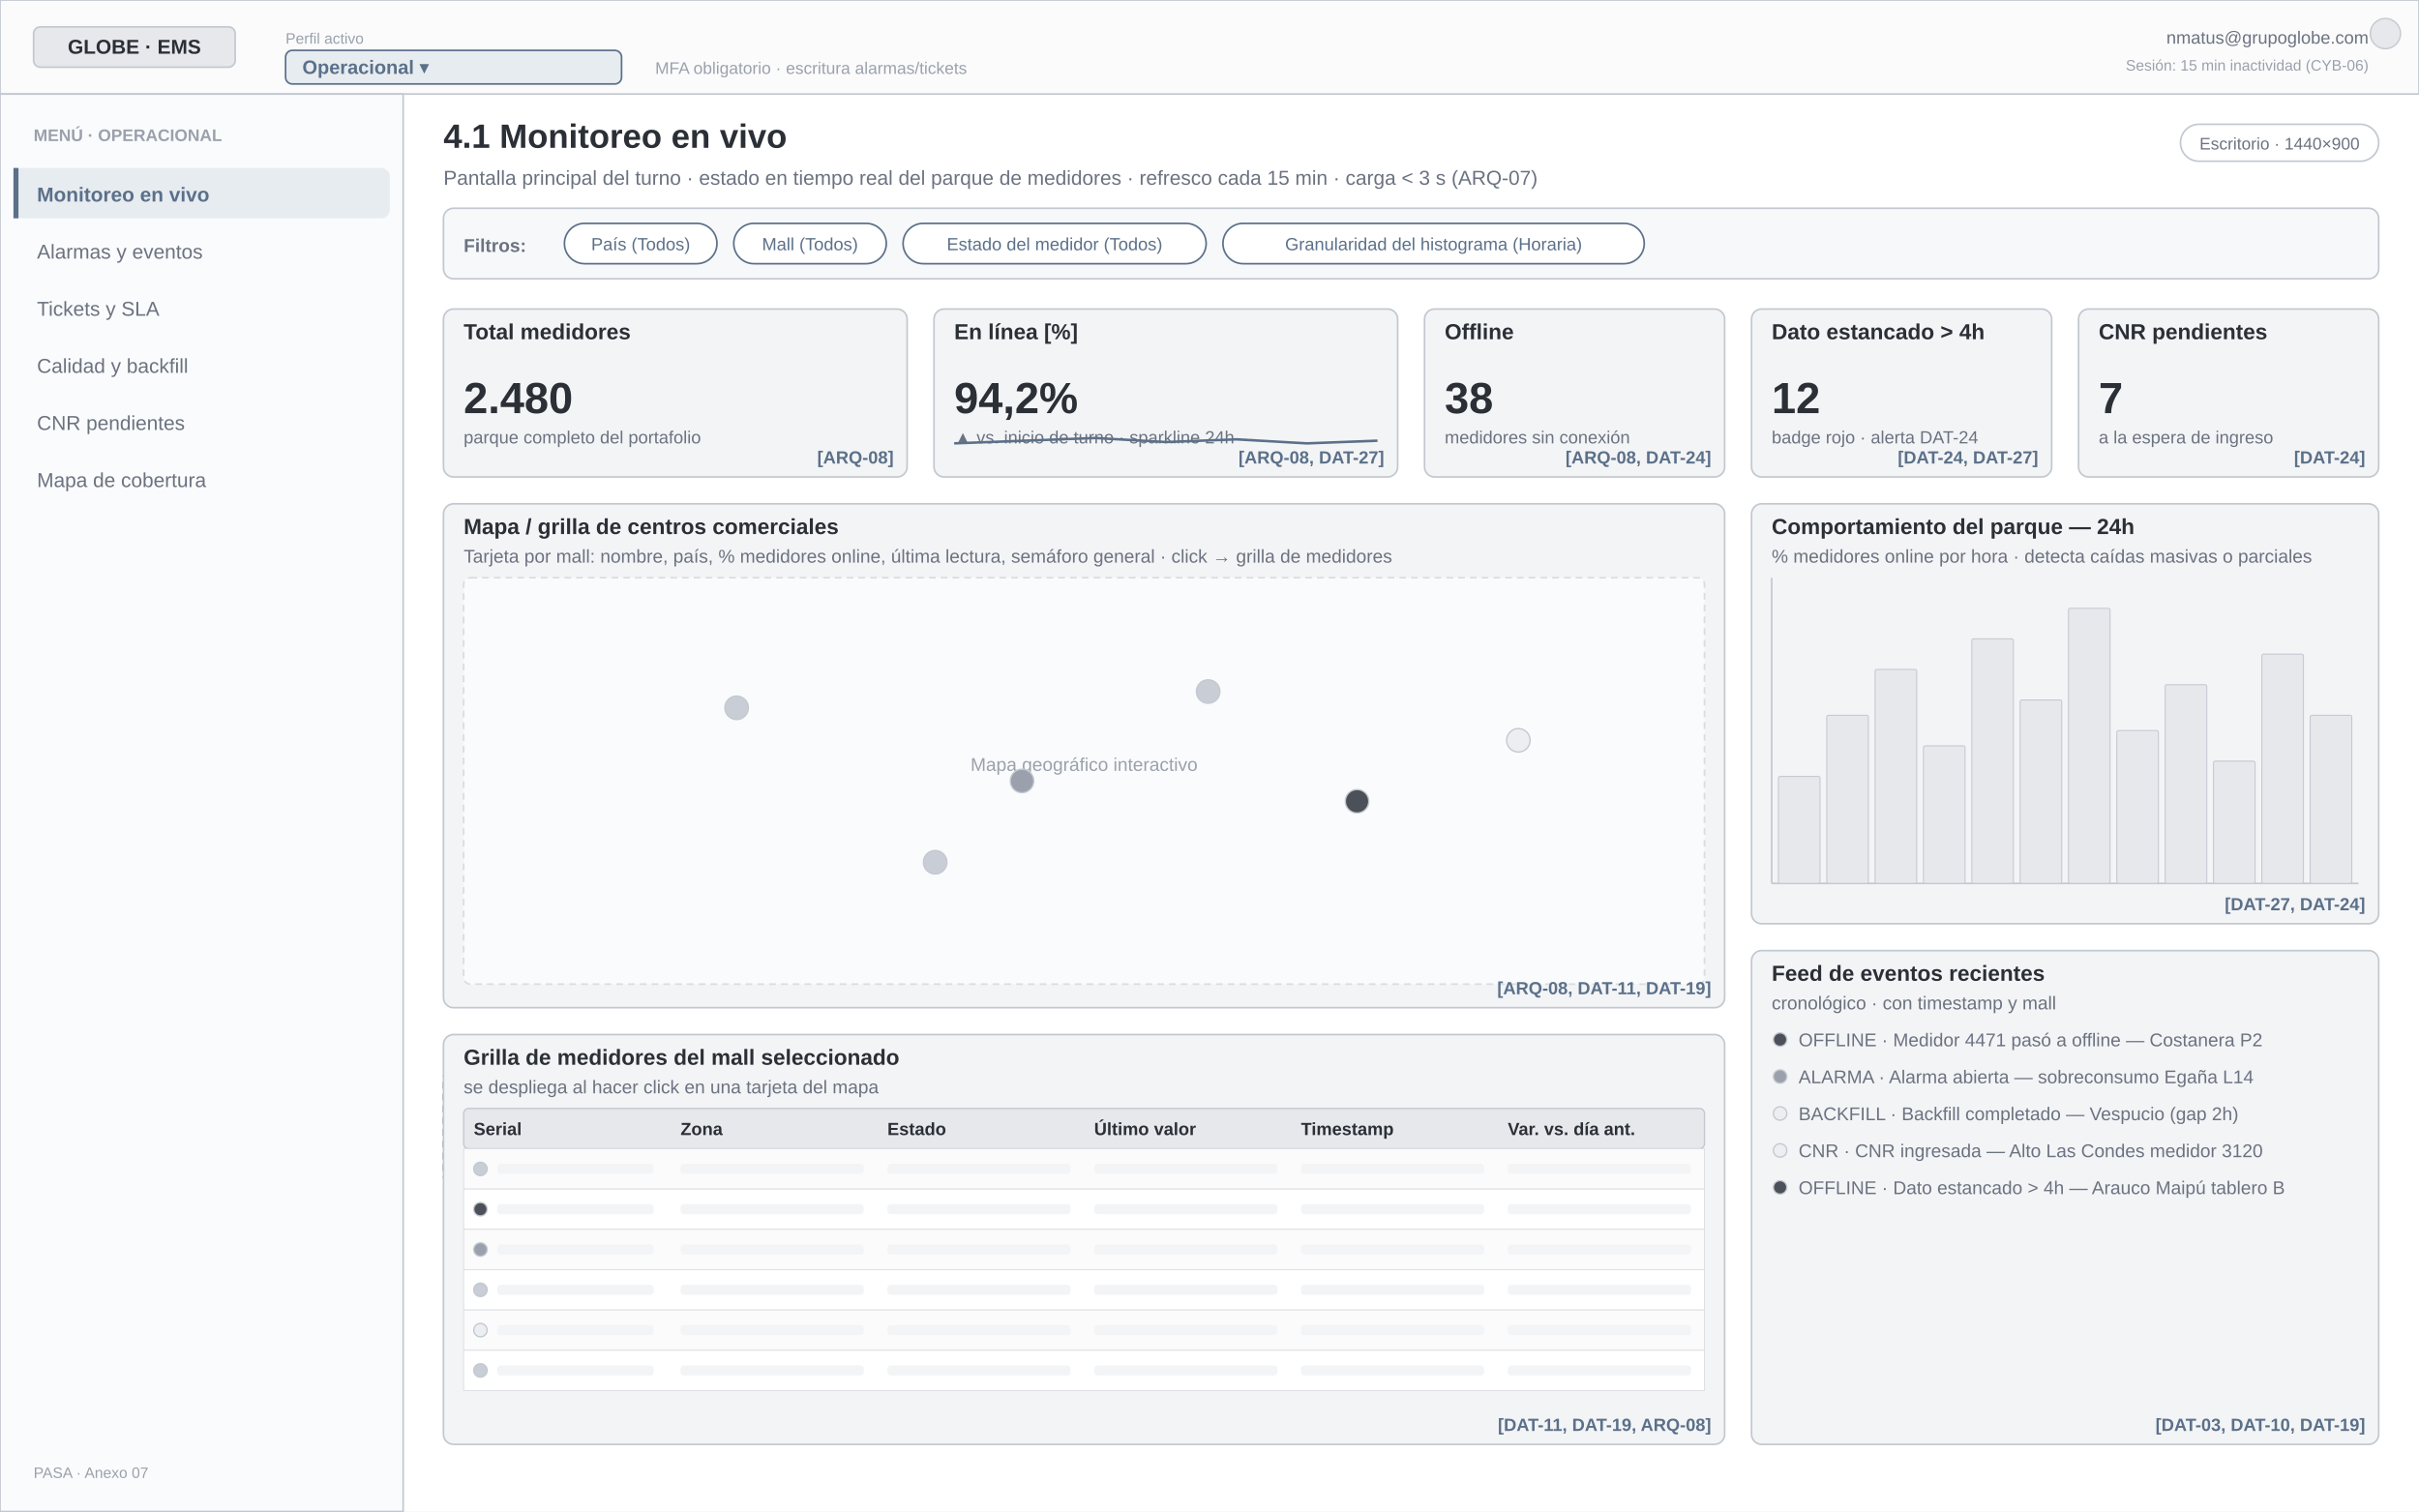
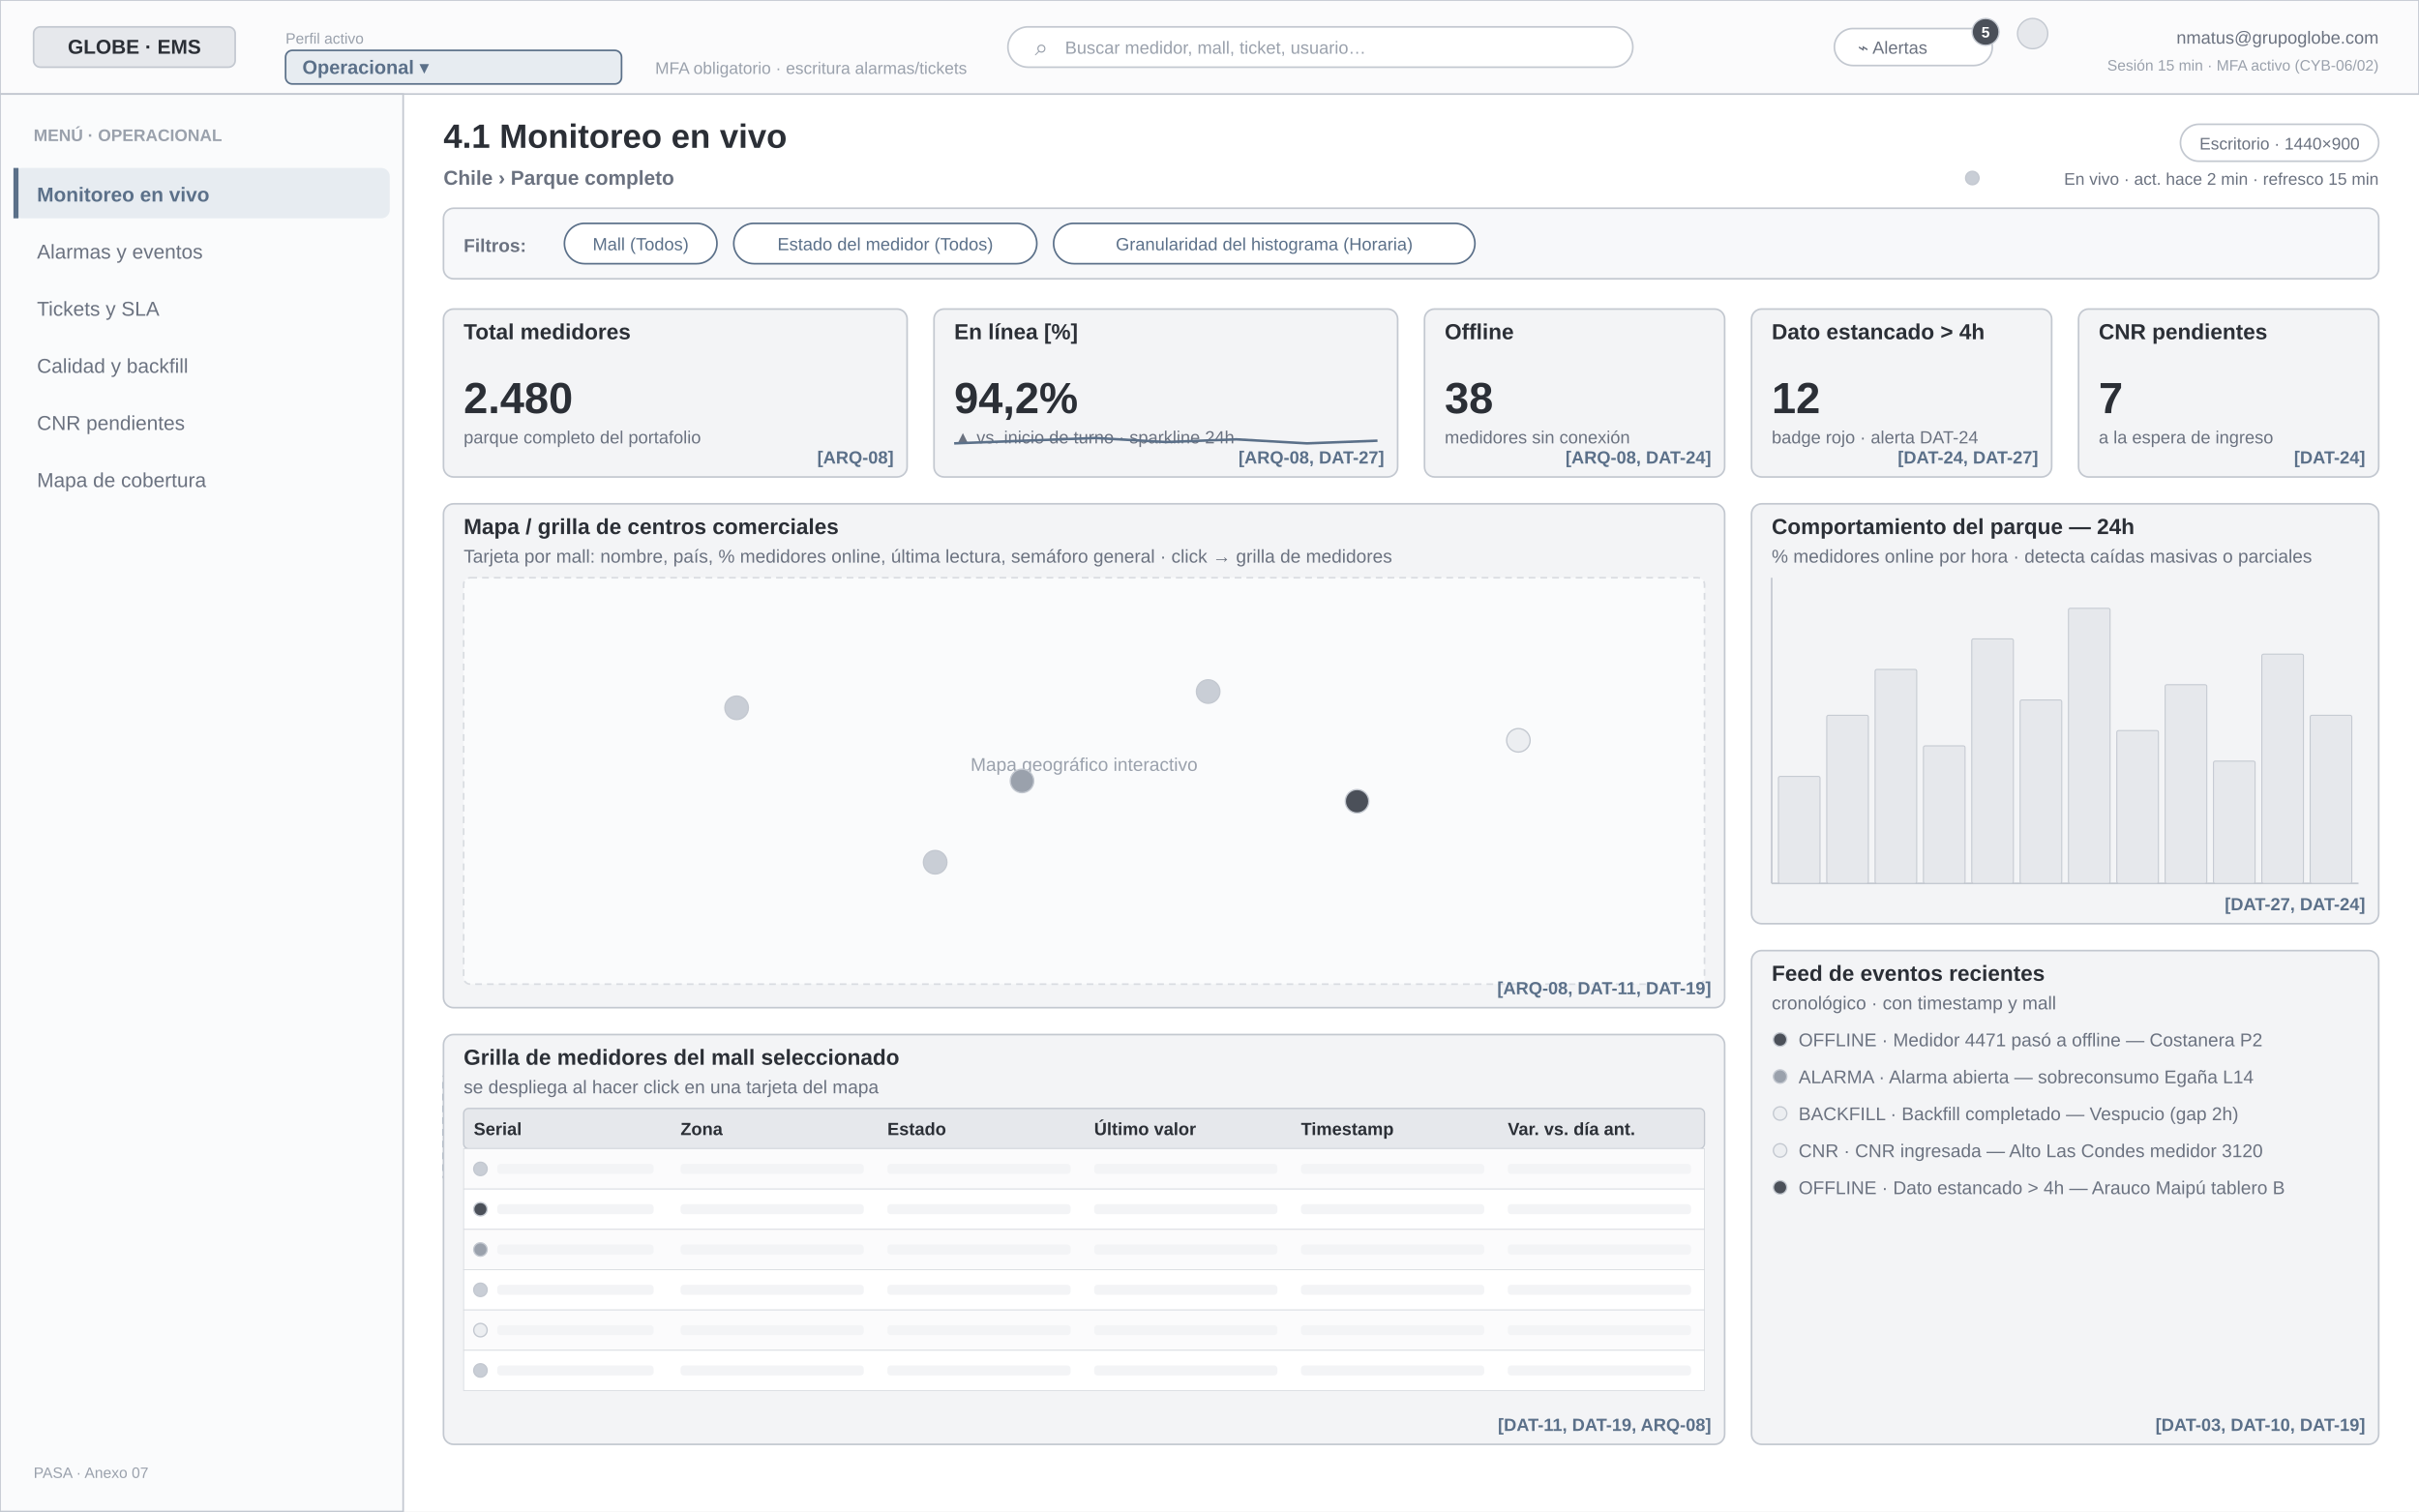
<svg xmlns="http://www.w3.org/2000/svg" viewBox="0 0 1440 900" width="1440" height="900" font-family="'Segoe UI', 'Helvetica Neue', Arial, sans-serif">
  <rect x="0" y="0" width="1440" height="900" rx="0" fill="#ffffff" stroke="none" stroke-width="1" />
  <rect x="0" y="0" width="1440" height="56" rx="0" fill="#fbfbfc" stroke="#c3c8d0" stroke-width="1" />
  <rect x="20" y="16" width="120" height="24" rx="4" fill="#e6e8ec" stroke="#c3c8d0" stroke-width="1" />
  <text x="80" y="32" font-family="'Segoe UI', 'Helvetica Neue', Arial, sans-serif" font-size="12" fill="#2b2f36" font-weight="700" text-anchor="middle">GLOBE · EMS</text>
  <text x="170" y="26" font-family="'Segoe UI', 'Helvetica Neue', Arial, sans-serif" font-size="9" fill="#9aa1ac" font-weight="normal" text-anchor="start">Perfil activo</text>
  <rect x="170" y="30" width="200" height="20" rx="4" fill="#e7ecf1" stroke="#5b7089" stroke-width="1" />
  <text x="180" y="44" font-family="'Segoe UI', 'Helvetica Neue', Arial, sans-serif" font-size="11.5" fill="#5b7089" font-weight="600" text-anchor="start">Operacional  ▾</text>
  <text x="390" y="44" font-family="'Segoe UI', 'Helvetica Neue', Arial, sans-serif" font-size="10" fill="#9aa1ac" font-weight="normal" text-anchor="start">MFA obligatorio · escritura alarmas/tickets</text>
-   <text x="1410" y="26" font-family="'Segoe UI', 'Helvetica Neue', Arial, sans-serif" font-size="10.5" fill="#6b7280" font-weight="normal" text-anchor="end">nmatus@grupoglobe.com</text>
-   <text x="1410" y="42" font-family="'Segoe UI', 'Helvetica Neue', Arial, sans-serif" font-size="9" fill="#9aa1ac" font-weight="normal" text-anchor="end">Sesión: 15 min inactividad (CYB-06)</text>
-   <circle cx="1420" cy="20" r="9" fill="#e6e8ec" stroke="#c3c8d0" stroke-width="0.8" />
+   <rect x="600" y="16" width="372" height="24" rx="12" fill="#ffffff" stroke="#c3c8d0" stroke-width="1" />
+   <text x="616" y="33" font-family="'Segoe UI', 'Helvetica Neue', Arial, sans-serif" font-size="14" fill="#9aa1ac" font-weight="normal" text-anchor="start">⌕</text>
+   <text x="634" y="32" font-family="'Segoe UI', 'Helvetica Neue', Arial, sans-serif" font-size="10.5" fill="#9aa1ac" font-weight="normal" text-anchor="start">Buscar medidor, mall, ticket, usuario…</text>
+   <rect x="1092" y="17" width="94" height="22" rx="11" fill="#ffffff" stroke="#c3c8d0" stroke-width="1" />
+   <text x="1106" y="32" font-family="'Segoe UI', 'Helvetica Neue', Arial, sans-serif" font-size="10.5" fill="#6b7280" font-weight="normal" text-anchor="start">⌁ Alertas</text>
+   <circle cx="1182" cy="19" r="8" fill="#4b5059" stroke="#c3c8d0" stroke-width="0.8" />
+   <text x="1182" y="22.3" font-family="'Segoe UI', 'Helvetica Neue', Arial, sans-serif" font-size="9" fill="#ffffff" font-weight="700" text-anchor="middle">5</text>
+   <circle cx="1210" cy="20" r="9" fill="#e6e8ec" stroke="#c3c8d0" stroke-width="0.8" />
+   <text x="1416" y="26" font-family="'Segoe UI', 'Helvetica Neue', Arial, sans-serif" font-size="10.5" fill="#6b7280" font-weight="normal" text-anchor="end">nmatus@grupoglobe.com</text>
+   <text x="1416" y="42" font-family="'Segoe UI', 'Helvetica Neue', Arial, sans-serif" font-size="9" fill="#9aa1ac" font-weight="normal" text-anchor="end">Sesión 15 min · MFA activo (CYB-06/02)</text>
  <rect x="0" y="56" width="240" height="844" rx="0" fill="#fafbfc" stroke="#c3c8d0" stroke-width="1" />
  <text x="20" y="84" font-family="'Segoe UI', 'Helvetica Neue', Arial, sans-serif" font-size="10" fill="#9aa1ac" font-weight="700" text-anchor="start">MENÚ · OPERACIONAL</text>
  <rect x="8" y="100" width="224" height="30" rx="5" fill="#e7ecf1" stroke="none" stroke-width="1" />
  <rect x="8" y="100" width="3" height="30" rx="0" fill="#5b7089" stroke="none" stroke-width="1" />
  <text x="22" y="120" font-family="'Segoe UI', 'Helvetica Neue', Arial, sans-serif" font-size="12" fill="#5b7089" font-weight="700" text-anchor="start">Monitoreo en vivo</text>
  <text x="22" y="154" font-family="'Segoe UI', 'Helvetica Neue', Arial, sans-serif" font-size="12" fill="#6b7280" font-weight="normal" text-anchor="start">Alarmas y eventos</text>
  <text x="22" y="188" font-family="'Segoe UI', 'Helvetica Neue', Arial, sans-serif" font-size="12" fill="#6b7280" font-weight="normal" text-anchor="start">Tickets y SLA</text>
  <text x="22" y="222" font-family="'Segoe UI', 'Helvetica Neue', Arial, sans-serif" font-size="12" fill="#6b7280" font-weight="normal" text-anchor="start">Calidad y backfill</text>
  <text x="22" y="256" font-family="'Segoe UI', 'Helvetica Neue', Arial, sans-serif" font-size="12" fill="#6b7280" font-weight="normal" text-anchor="start">CNR pendientes</text>
  <text x="22" y="290" font-family="'Segoe UI', 'Helvetica Neue', Arial, sans-serif" font-size="12" fill="#6b7280" font-weight="normal" text-anchor="start">Mapa de cobertura</text>
  <text x="20" y="880" font-family="'Segoe UI', 'Helvetica Neue', Arial, sans-serif" font-size="9" fill="#9aa1ac" font-weight="normal" text-anchor="start">PASA · Anexo 07</text>
  <text x="264" y="88" font-family="'Segoe UI', 'Helvetica Neue', Arial, sans-serif" font-size="20" fill="#2b2f36" font-weight="700" text-anchor="start">4.1  Monitoreo en vivo</text>
  <rect x="1298" y="74" width="118" height="22" rx="11" fill="#ffffff" stroke="#c3c8d0" stroke-width="1" />
  <text x="1357" y="89" font-family="'Segoe UI', 'Helvetica Neue', Arial, sans-serif" font-size="10" fill="#6b7280" font-weight="normal" text-anchor="middle">Escritorio · 1440×900</text>
-   <text x="264" y="110" font-family="'Segoe UI', 'Helvetica Neue', Arial, sans-serif" font-size="12" fill="#6b7280" font-weight="normal" text-anchor="start">Pantalla principal del turno · estado en tiempo real del parque de medidores · refresco cada 15 min · carga &lt; 3 s (ARQ-07)</text>
+   <text x="264" y="110" font-family="'Segoe UI', 'Helvetica Neue', Arial, sans-serif" font-size="12" fill="#6b7280" font-weight="600" text-anchor="start">Chile  ›  Parque completo</text>
+   <circle cx="1174.1" cy="106" r="4" fill="#c9ced6" stroke="#c3c8d0" stroke-width="0.8" />
+   <text x="1416" y="110" font-family="'Segoe UI', 'Helvetica Neue', Arial, sans-serif" font-size="10" fill="#6b7280" font-weight="normal" text-anchor="end">En vivo · act. hace 2 min · refresco 15 min</text>
  <rect x="264" y="124" width="1152" height="42" rx="6" fill="#f7f8fa" stroke="#c3c8d0" stroke-width="1" />
  <text x="276" y="150" font-family="'Segoe UI', 'Helvetica Neue', Arial, sans-serif" font-size="11" fill="#6b7280" font-weight="700" text-anchor="start">Filtros:</text>
  <rect x="336" y="133" width="90.8" height="24" rx="12" fill="#ffffff" stroke="#5b7089" stroke-width="1" />
-   <text x="381.4" y="149" font-family="'Segoe UI', 'Helvetica Neue', Arial, sans-serif" font-size="10.5" fill="#5b7089" font-weight="normal" text-anchor="middle">País (Todos)</text>
-   <rect x="436.8" y="133" width="90.8" height="24" rx="12" fill="#ffffff" stroke="#5b7089" stroke-width="1" />
-   <text x="482.2" y="149" font-family="'Segoe UI', 'Helvetica Neue', Arial, sans-serif" font-size="10.5" fill="#5b7089" font-weight="normal" text-anchor="middle">Mall (Todos)</text>
-   <rect x="537.6" y="133" width="180.4" height="24" rx="12" fill="#ffffff" stroke="#5b7089" stroke-width="1" />
-   <text x="627.8" y="149" font-family="'Segoe UI', 'Helvetica Neue', Arial, sans-serif" font-size="10.5" fill="#5b7089" font-weight="normal" text-anchor="middle">Estado del medidor (Todos)</text>
-   <rect x="728.0" y="133" width="250.8" height="24" rx="12" fill="#ffffff" stroke="#5b7089" stroke-width="1" />
-   <text x="853.4" y="149" font-family="'Segoe UI', 'Helvetica Neue', Arial, sans-serif" font-size="10.5" fill="#5b7089" font-weight="normal" text-anchor="middle">Granularidad del histograma (Horaria)</text>
+   <text x="381.4" y="149" font-family="'Segoe UI', 'Helvetica Neue', Arial, sans-serif" font-size="10.5" fill="#5b7089" font-weight="normal" text-anchor="middle">Mall (Todos)</text>
+   <rect x="436.8" y="133" width="180.4" height="24" rx="12" fill="#ffffff" stroke="#5b7089" stroke-width="1" />
+   <text x="527.0" y="149" font-family="'Segoe UI', 'Helvetica Neue', Arial, sans-serif" font-size="10.5" fill="#5b7089" font-weight="normal" text-anchor="middle">Estado del medidor (Todos)</text>
+   <rect x="627.2" y="133" width="250.8" height="24" rx="12" fill="#ffffff" stroke="#5b7089" stroke-width="1" />
+   <text x="752.6" y="149" font-family="'Segoe UI', 'Helvetica Neue', Arial, sans-serif" font-size="10.5" fill="#5b7089" font-weight="normal" text-anchor="middle">Granularidad del histograma (Horaria)</text>
  <rect x="264" y="636" width="300" height="70" rx="6" fill="#f4f6f8" stroke="#5b7089" stroke-width="1" stroke-dasharray="4 3" />
  <text x="274" y="652" font-family="'Segoe UI', 'Helvetica Neue', Arial, sans-serif" font-size="10" fill="#5b7089" font-weight="700" text-anchor="start">⚑ Nota</text>
  <text x="274" y="666" font-family="'Segoe UI', 'Helvetica Neue', Arial, sans-serif" font-size="10" fill="#6b7280" font-weight="normal" text-anchor="start">Interacción: click en una tarjeta de mall del</text>
  <text x="274" y="680" font-family="'Segoe UI', 'Helvetica Neue', Arial, sans-serif" font-size="10" fill="#6b7280" font-weight="normal" text-anchor="start">mapa despliega la grilla de medidores del mall</text>
  <text x="274" y="694" font-family="'Segoe UI', 'Helvetica Neue', Arial, sans-serif" font-size="10" fill="#6b7280" font-weight="normal" text-anchor="start">(serial, zona, estado, último valor, timestamp,</text>
  <text x="274" y="708" font-family="'Segoe UI', 'Helvetica Neue', Arial, sans-serif" font-size="10" fill="#6b7280" font-weight="normal" text-anchor="start">variación vs. día anterior).</text>
  <rect x="264.0" y="184" width="276.0" height="100" rx="6" fill="#f3f4f6" stroke="#c3c8d0" stroke-width="1" />
  <text x="276.0" y="202" font-family="'Segoe UI', 'Helvetica Neue', Arial, sans-serif" font-size="13" fill="#2b2f36" font-weight="700" text-anchor="start">Total medidores</text>
  <text x="276.0" y="246.0" font-family="'Segoe UI', 'Helvetica Neue', Arial, sans-serif" font-size="26" fill="#2b2f36" font-weight="700" text-anchor="start">2.480</text>
  <text x="276.0" y="264.0" font-family="'Segoe UI', 'Helvetica Neue', Arial, sans-serif" font-size="10.5" fill="#6b7280" font-weight="normal" text-anchor="start">parque completo del portafolio</text>
  <text x="532.0" y="276" font-family="'Segoe UI', 'Helvetica Neue', Arial, sans-serif" font-size="10.5" fill="#5b7089" font-weight="600" text-anchor="end">[ARQ-08]</text>
  <rect x="556.0" y="184" width="276.0" height="100" rx="6" fill="#f3f4f6" stroke="#c3c8d0" stroke-width="1" />
  <text x="568.0" y="202" font-family="'Segoe UI', 'Helvetica Neue', Arial, sans-serif" font-size="13" fill="#2b2f36" font-weight="700" text-anchor="start">En línea [%]</text>
  <text x="568.0" y="246.0" font-family="'Segoe UI', 'Helvetica Neue', Arial, sans-serif" font-size="26" fill="#2b2f36" font-weight="700" text-anchor="start">94,2%</text>
  <text x="568.0" y="264.0" font-family="'Segoe UI', 'Helvetica Neue', Arial, sans-serif" font-size="10.5" fill="#6b7280" font-weight="normal" text-anchor="start">▲ vs. inicio de turno · sparkline 24h</text>
  <polyline points="568.0,264.0 610.0,262.4 652.0,260.8 694.0,263.2 736.0,261.6 778.0,264.0 820.0,262.4" fill="none" stroke="#5b7089" stroke-width="1.5" />
  <text x="824.0" y="276" font-family="'Segoe UI', 'Helvetica Neue', Arial, sans-serif" font-size="10.5" fill="#5b7089" font-weight="600" text-anchor="end">[ARQ-08, DAT-27]</text>
  <rect x="848.0" y="184" width="178.667" height="100" rx="6" fill="#f3f4f6" stroke="#c3c8d0" stroke-width="1" />
  <text x="860.0" y="202" font-family="'Segoe UI', 'Helvetica Neue', Arial, sans-serif" font-size="13" fill="#2b2f36" font-weight="700" text-anchor="start">Offline</text>
  <text x="860.0" y="246.0" font-family="'Segoe UI', 'Helvetica Neue', Arial, sans-serif" font-size="26" fill="#2b2f36" font-weight="700" text-anchor="start">38</text>
  <text x="860.0" y="264.0" font-family="'Segoe UI', 'Helvetica Neue', Arial, sans-serif" font-size="10.5" fill="#6b7280" font-weight="normal" text-anchor="start">medidores sin conexión</text>
  <text x="1018.667" y="276" font-family="'Segoe UI', 'Helvetica Neue', Arial, sans-serif" font-size="10.5" fill="#5b7089" font-weight="600" text-anchor="end">[ARQ-08, DAT-24]</text>
  <rect x="1042.667" y="184" width="178.667" height="100" rx="6" fill="#f3f4f6" stroke="#c3c8d0" stroke-width="1" />
  <text x="1054.667" y="202" font-family="'Segoe UI', 'Helvetica Neue', Arial, sans-serif" font-size="13" fill="#2b2f36" font-weight="700" text-anchor="start">Dato estancado &gt; 4h</text>
  <text x="1054.667" y="246.0" font-family="'Segoe UI', 'Helvetica Neue', Arial, sans-serif" font-size="26" fill="#2b2f36" font-weight="700" text-anchor="start">12</text>
  <text x="1054.667" y="264.0" font-family="'Segoe UI', 'Helvetica Neue', Arial, sans-serif" font-size="10.5" fill="#6b7280" font-weight="normal" text-anchor="start">badge rojo · alerta DAT-24</text>
  <text x="1213.333" y="276" font-family="'Segoe UI', 'Helvetica Neue', Arial, sans-serif" font-size="10.5" fill="#5b7089" font-weight="600" text-anchor="end">[DAT-24, DAT-27]</text>
  <rect x="1237.333" y="184" width="178.667" height="100" rx="6" fill="#f3f4f6" stroke="#c3c8d0" stroke-width="1" />
  <text x="1249.333" y="202" font-family="'Segoe UI', 'Helvetica Neue', Arial, sans-serif" font-size="13" fill="#2b2f36" font-weight="700" text-anchor="start">CNR pendientes</text>
  <text x="1249.333" y="246.0" font-family="'Segoe UI', 'Helvetica Neue', Arial, sans-serif" font-size="26" fill="#2b2f36" font-weight="700" text-anchor="start">7</text>
  <text x="1249.333" y="264.0" font-family="'Segoe UI', 'Helvetica Neue', Arial, sans-serif" font-size="10.5" fill="#6b7280" font-weight="normal" text-anchor="start">a la espera de ingreso</text>
  <text x="1408.0" y="276" font-family="'Segoe UI', 'Helvetica Neue', Arial, sans-serif" font-size="10.5" fill="#5b7089" font-weight="600" text-anchor="end">[DAT-24]</text>
  <rect x="264.0" y="300" width="762.667" height="300" rx="6" fill="#f3f4f6" stroke="#c3c8d0" stroke-width="1" />
  <text x="276.0" y="318" font-family="'Segoe UI', 'Helvetica Neue', Arial, sans-serif" font-size="13" fill="#2b2f36" font-weight="700" text-anchor="start">Mapa / grilla de centros comerciales</text>
  <text x="276.0" y="335" font-family="'Segoe UI', 'Helvetica Neue', Arial, sans-serif" font-size="11" fill="#6b7280" font-weight="normal" text-anchor="start">Tarjeta por mall: nombre, país, % medidores online, última lectura, semáforo general · click → grilla de medidores</text>
  <rect x="276.0" y="344" width="738.667" height="242" rx="4" fill="#fafbfc" stroke="#d9dce1" stroke-width="1" stroke-dasharray="4 3" />
  <text x="645.333" y="459.0" font-family="'Segoe UI', 'Helvetica Neue', Arial, sans-serif" font-size="11" fill="#9aa1ac" font-weight="normal" text-anchor="middle">Mapa geográfico interactivo</text>
  <circle cx="438.507" cy="421.44" r="7" fill="#c9ced6" stroke="#c3c8d0" stroke-width="0.8" />
  <circle cx="608.4" cy="465.0" r="7" fill="#9aa1ac" stroke="#c3c8d0" stroke-width="0.8" />
  <circle cx="719.2" cy="411.76" r="7" fill="#c9ced6" stroke="#c3c8d0" stroke-width="0.8" />
  <circle cx="807.84" cy="477.1" r="7" fill="#4b5059" stroke="#c3c8d0" stroke-width="0.8" />
  <circle cx="556.693" cy="513.4" r="7" fill="#c9ced6" stroke="#c3c8d0" stroke-width="0.8" />
  <circle cx="903.867" cy="440.8" r="7" fill="#eceef1" stroke="#c3c8d0" stroke-width="0.8" />
  <text x="1018.667" y="592" font-family="'Segoe UI', 'Helvetica Neue', Arial, sans-serif" font-size="10.5" fill="#5b7089" font-weight="600" text-anchor="end">[ARQ-08, DAT-11, DAT-19]</text>
  <rect x="264.0" y="616" width="762.667" height="244" rx="6" fill="#f3f4f6" stroke="#c3c8d0" stroke-width="1" />
  <text x="276.0" y="634" font-family="'Segoe UI', 'Helvetica Neue', Arial, sans-serif" font-size="13" fill="#2b2f36" font-weight="700" text-anchor="start">Grilla de medidores del mall seleccionado</text>
  <text x="276.0" y="651" font-family="'Segoe UI', 'Helvetica Neue', Arial, sans-serif" font-size="11" fill="#6b7280" font-weight="normal" text-anchor="start">se despliega al hacer click en una tarjeta del mapa</text>
  <rect x="276.0" y="660" width="738.667" height="24" rx="3" fill="#e6e8ec" stroke="#c3c8d0" stroke-width="0.8" />
  <text x="282.0" y="675.84" font-family="'Segoe UI', 'Helvetica Neue', Arial, sans-serif" font-size="10.5" fill="#2b2f36" font-weight="700" text-anchor="start">Serial</text>
  <text x="405.111" y="675.84" font-family="'Segoe UI', 'Helvetica Neue', Arial, sans-serif" font-size="10.5" fill="#2b2f36" font-weight="700" text-anchor="start">Zona</text>
  <text x="528.222" y="675.84" font-family="'Segoe UI', 'Helvetica Neue', Arial, sans-serif" font-size="10.5" fill="#2b2f36" font-weight="700" text-anchor="start">Estado</text>
  <text x="651.333" y="675.84" font-family="'Segoe UI', 'Helvetica Neue', Arial, sans-serif" font-size="10.5" fill="#2b2f36" font-weight="700" text-anchor="start">Último valor</text>
  <text x="774.444" y="675.84" font-family="'Segoe UI', 'Helvetica Neue', Arial, sans-serif" font-size="10.5" fill="#2b2f36" font-weight="700" text-anchor="start">Timestamp</text>
  <text x="897.556" y="675.84" font-family="'Segoe UI', 'Helvetica Neue', Arial, sans-serif" font-size="10.5" fill="#2b2f36" font-weight="700" text-anchor="start">Var. vs. día ant.</text>
  <rect x="276.0" y="684" width="738.667" height="24" rx="0" fill="#fbfbfc" stroke="#d9dce1" stroke-width="0.5" />
  <circle cx="286.0" cy="696.0" r="4" fill="#c9ced6" stroke="#c3c8d0" stroke-width="0.8" />
  <rect x="296.0" y="693.0" width="93.111" height="6" rx="2" fill="#f3f4f6" stroke="none" stroke-width="1" />
  <rect x="405.111" y="693.0" width="109.111" height="6" rx="2" fill="#f3f4f6" stroke="none" stroke-width="1" />
  <rect x="528.222" y="693.0" width="109.111" height="6" rx="2" fill="#f3f4f6" stroke="none" stroke-width="1" />
  <rect x="651.333" y="693.0" width="109.111" height="6" rx="2" fill="#f3f4f6" stroke="none" stroke-width="1" />
  <rect x="774.444" y="693.0" width="109.111" height="6" rx="2" fill="#f3f4f6" stroke="none" stroke-width="1" />
  <rect x="897.556" y="693.0" width="109.111" height="6" rx="2" fill="#f3f4f6" stroke="none" stroke-width="1" />
  <rect x="276.0" y="708" width="738.667" height="24" rx="0" fill="#ffffff" stroke="#d9dce1" stroke-width="0.5" />
  <circle cx="286.0" cy="720.0" r="4" fill="#4b5059" stroke="#c3c8d0" stroke-width="0.8" />
  <rect x="296.0" y="717.0" width="93.111" height="6" rx="2" fill="#f3f4f6" stroke="none" stroke-width="1" />
  <rect x="405.111" y="717.0" width="109.111" height="6" rx="2" fill="#f3f4f6" stroke="none" stroke-width="1" />
  <rect x="528.222" y="717.0" width="109.111" height="6" rx="2" fill="#f3f4f6" stroke="none" stroke-width="1" />
  <rect x="651.333" y="717.0" width="109.111" height="6" rx="2" fill="#f3f4f6" stroke="none" stroke-width="1" />
  <rect x="774.444" y="717.0" width="109.111" height="6" rx="2" fill="#f3f4f6" stroke="none" stroke-width="1" />
  <rect x="897.556" y="717.0" width="109.111" height="6" rx="2" fill="#f3f4f6" stroke="none" stroke-width="1" />
  <rect x="276.0" y="732" width="738.667" height="24" rx="0" fill="#fbfbfc" stroke="#d9dce1" stroke-width="0.5" />
  <circle cx="286.0" cy="744.0" r="4" fill="#9aa1ac" stroke="#c3c8d0" stroke-width="0.8" />
  <rect x="296.0" y="741.0" width="93.111" height="6" rx="2" fill="#f3f4f6" stroke="none" stroke-width="1" />
  <rect x="405.111" y="741.0" width="109.111" height="6" rx="2" fill="#f3f4f6" stroke="none" stroke-width="1" />
  <rect x="528.222" y="741.0" width="109.111" height="6" rx="2" fill="#f3f4f6" stroke="none" stroke-width="1" />
  <rect x="651.333" y="741.0" width="109.111" height="6" rx="2" fill="#f3f4f6" stroke="none" stroke-width="1" />
  <rect x="774.444" y="741.0" width="109.111" height="6" rx="2" fill="#f3f4f6" stroke="none" stroke-width="1" />
  <rect x="897.556" y="741.0" width="109.111" height="6" rx="2" fill="#f3f4f6" stroke="none" stroke-width="1" />
  <rect x="276.0" y="756" width="738.667" height="24" rx="0" fill="#ffffff" stroke="#d9dce1" stroke-width="0.5" />
  <circle cx="286.0" cy="768.0" r="4" fill="#c9ced6" stroke="#c3c8d0" stroke-width="0.8" />
  <rect x="296.0" y="765.0" width="93.111" height="6" rx="2" fill="#f3f4f6" stroke="none" stroke-width="1" />
  <rect x="405.111" y="765.0" width="109.111" height="6" rx="2" fill="#f3f4f6" stroke="none" stroke-width="1" />
  <rect x="528.222" y="765.0" width="109.111" height="6" rx="2" fill="#f3f4f6" stroke="none" stroke-width="1" />
  <rect x="651.333" y="765.0" width="109.111" height="6" rx="2" fill="#f3f4f6" stroke="none" stroke-width="1" />
  <rect x="774.444" y="765.0" width="109.111" height="6" rx="2" fill="#f3f4f6" stroke="none" stroke-width="1" />
  <rect x="897.556" y="765.0" width="109.111" height="6" rx="2" fill="#f3f4f6" stroke="none" stroke-width="1" />
  <rect x="276.0" y="780" width="738.667" height="24" rx="0" fill="#fbfbfc" stroke="#d9dce1" stroke-width="0.5" />
  <circle cx="286.0" cy="792.0" r="4" fill="#eceef1" stroke="#c3c8d0" stroke-width="0.8" />
  <rect x="296.0" y="789.0" width="93.111" height="6" rx="2" fill="#f3f4f6" stroke="none" stroke-width="1" />
  <rect x="405.111" y="789.0" width="109.111" height="6" rx="2" fill="#f3f4f6" stroke="none" stroke-width="1" />
  <rect x="528.222" y="789.0" width="109.111" height="6" rx="2" fill="#f3f4f6" stroke="none" stroke-width="1" />
  <rect x="651.333" y="789.0" width="109.111" height="6" rx="2" fill="#f3f4f6" stroke="none" stroke-width="1" />
  <rect x="774.444" y="789.0" width="109.111" height="6" rx="2" fill="#f3f4f6" stroke="none" stroke-width="1" />
  <rect x="897.556" y="789.0" width="109.111" height="6" rx="2" fill="#f3f4f6" stroke="none" stroke-width="1" />
  <rect x="276.0" y="804" width="738.667" height="24" rx="0" fill="#ffffff" stroke="#d9dce1" stroke-width="0.5" />
  <circle cx="286.0" cy="816.0" r="4" fill="#c9ced6" stroke="#c3c8d0" stroke-width="0.8" />
  <rect x="296.0" y="813.0" width="93.111" height="6" rx="2" fill="#f3f4f6" stroke="none" stroke-width="1" />
  <rect x="405.111" y="813.0" width="109.111" height="6" rx="2" fill="#f3f4f6" stroke="none" stroke-width="1" />
  <rect x="528.222" y="813.0" width="109.111" height="6" rx="2" fill="#f3f4f6" stroke="none" stroke-width="1" />
  <rect x="651.333" y="813.0" width="109.111" height="6" rx="2" fill="#f3f4f6" stroke="none" stroke-width="1" />
  <rect x="774.444" y="813.0" width="109.111" height="6" rx="2" fill="#f3f4f6" stroke="none" stroke-width="1" />
  <rect x="897.556" y="813.0" width="109.111" height="6" rx="2" fill="#f3f4f6" stroke="none" stroke-width="1" />
  <text x="1018.667" y="852" font-family="'Segoe UI', 'Helvetica Neue', Arial, sans-serif" font-size="10.5" fill="#5b7089" font-weight="600" text-anchor="end">[DAT-11, DAT-19, ARQ-08]</text>
  <rect x="1042.667" y="300" width="373.333" height="250" rx="6" fill="#f3f4f6" stroke="#c3c8d0" stroke-width="1" />
  <text x="1054.667" y="318" font-family="'Segoe UI', 'Helvetica Neue', Arial, sans-serif" font-size="13" fill="#2b2f36" font-weight="700" text-anchor="start">Comportamiento del parque — 24h</text>
  <text x="1054.667" y="335" font-family="'Segoe UI', 'Helvetica Neue', Arial, sans-serif" font-size="11" fill="#6b7280" font-weight="normal" text-anchor="start">% medidores online por hora · detecta caídas masivas o parciales</text>
  <line x1="1054.667" y1="526" x2="1404" y2="526" stroke="#c3c8d0" stroke-width="1" />
  <line x1="1054.667" y1="344" x2="1054.667" y2="526" stroke="#c3c8d0" stroke-width="1" />
  <rect x="1058.667" y="462.3" width="24.778" height="63.7" rx="1" fill="#e6e8ec" stroke="#c3c8d0" stroke-width="0.6" />
  <rect x="1087.444" y="425.9" width="24.778" height="100.1" rx="1" fill="#e6e8ec" stroke="#c3c8d0" stroke-width="0.6" />
  <rect x="1116.222" y="398.6" width="24.778" height="127.4" rx="1" fill="#e6e8ec" stroke="#c3c8d0" stroke-width="0.6" />
  <rect x="1145" y="444.1" width="24.778" height="81.9" rx="1" fill="#e6e8ec" stroke="#c3c8d0" stroke-width="0.6" />
  <rect x="1173.778" y="380.4" width="24.778" height="145.6" rx="1" fill="#e6e8ec" stroke="#c3c8d0" stroke-width="0.6" />
  <rect x="1202.556" y="416.8" width="24.778" height="109.2" rx="1" fill="#e6e8ec" stroke="#c3c8d0" stroke-width="0.6" />
  <rect x="1231.333" y="362.2" width="24.778" height="163.8" rx="1" fill="#e6e8ec" stroke="#c3c8d0" stroke-width="0.6" />
  <rect x="1260.111" y="435.0" width="24.778" height="91.0" rx="1" fill="#e6e8ec" stroke="#c3c8d0" stroke-width="0.6" />
  <rect x="1288.889" y="407.7" width="24.778" height="118.3" rx="1" fill="#e6e8ec" stroke="#c3c8d0" stroke-width="0.6" />
  <rect x="1317.667" y="453.2" width="24.778" height="72.8" rx="1" fill="#e6e8ec" stroke="#c3c8d0" stroke-width="0.6" />
  <rect x="1346.444" y="389.5" width="24.778" height="136.5" rx="1" fill="#e6e8ec" stroke="#c3c8d0" stroke-width="0.6" />
  <rect x="1375.222" y="425.9" width="24.778" height="100.1" rx="1" fill="#e6e8ec" stroke="#c3c8d0" stroke-width="0.6" />
  <text x="1408" y="542" font-family="'Segoe UI', 'Helvetica Neue', Arial, sans-serif" font-size="10.5" fill="#5b7089" font-weight="600" text-anchor="end">[DAT-27, DAT-24]</text>
  <rect x="1042.667" y="566" width="373.333" height="294" rx="6" fill="#f3f4f6" stroke="#c3c8d0" stroke-width="1" />
  <text x="1054.667" y="584" font-family="'Segoe UI', 'Helvetica Neue', Arial, sans-serif" font-size="13" fill="#2b2f36" font-weight="700" text-anchor="start">Feed de eventos recientes</text>
  <text x="1054.667" y="601" font-family="'Segoe UI', 'Helvetica Neue', Arial, sans-serif" font-size="11" fill="#6b7280" font-weight="normal" text-anchor="start">cronológico · con timestamp y mall</text>
  <circle cx="1059.667" cy="619" r="4" fill="#4b5059" stroke="#c3c8d0" stroke-width="0.8" />
  <text x="1070.667" y="623" font-family="'Segoe UI', 'Helvetica Neue', Arial, sans-serif" font-size="11" fill="#6b7280" font-weight="normal" text-anchor="start">OFFLINE · Medidor 4471 pasó a offline — Costanera P2</text>
  <circle cx="1059.667" cy="641" r="4" fill="#9aa1ac" stroke="#c3c8d0" stroke-width="0.8" />
  <text x="1070.667" y="645" font-family="'Segoe UI', 'Helvetica Neue', Arial, sans-serif" font-size="11" fill="#6b7280" font-weight="normal" text-anchor="start">ALARMA · Alarma abierta — sobreconsumo Egaña L14</text>
  <circle cx="1059.667" cy="663" r="4" fill="#eceef1" stroke="#c3c8d0" stroke-width="0.8" />
  <text x="1070.667" y="667" font-family="'Segoe UI', 'Helvetica Neue', Arial, sans-serif" font-size="11" fill="#6b7280" font-weight="normal" text-anchor="start">BACKFILL · Backfill completado — Vespucio (gap 2h)</text>
  <circle cx="1059.667" cy="685" r="4" fill="#eceef1" stroke="#c3c8d0" stroke-width="0.8" />
  <text x="1070.667" y="689" font-family="'Segoe UI', 'Helvetica Neue', Arial, sans-serif" font-size="11" fill="#6b7280" font-weight="normal" text-anchor="start">CNR · CNR ingresada — Alto Las Condes medidor 3120</text>
  <circle cx="1059.667" cy="707" r="4" fill="#4b5059" stroke="#c3c8d0" stroke-width="0.8" />
  <text x="1070.667" y="711" font-family="'Segoe UI', 'Helvetica Neue', Arial, sans-serif" font-size="11" fill="#6b7280" font-weight="normal" text-anchor="start">OFFLINE · Dato estancado &gt; 4h — Arauco Maipú tablero B</text>
  <text x="1408" y="852" font-family="'Segoe UI', 'Helvetica Neue', Arial, sans-serif" font-size="10.5" fill="#5b7089" font-weight="600" text-anchor="end">[DAT-03, DAT-10, DAT-19]</text>
</svg>
